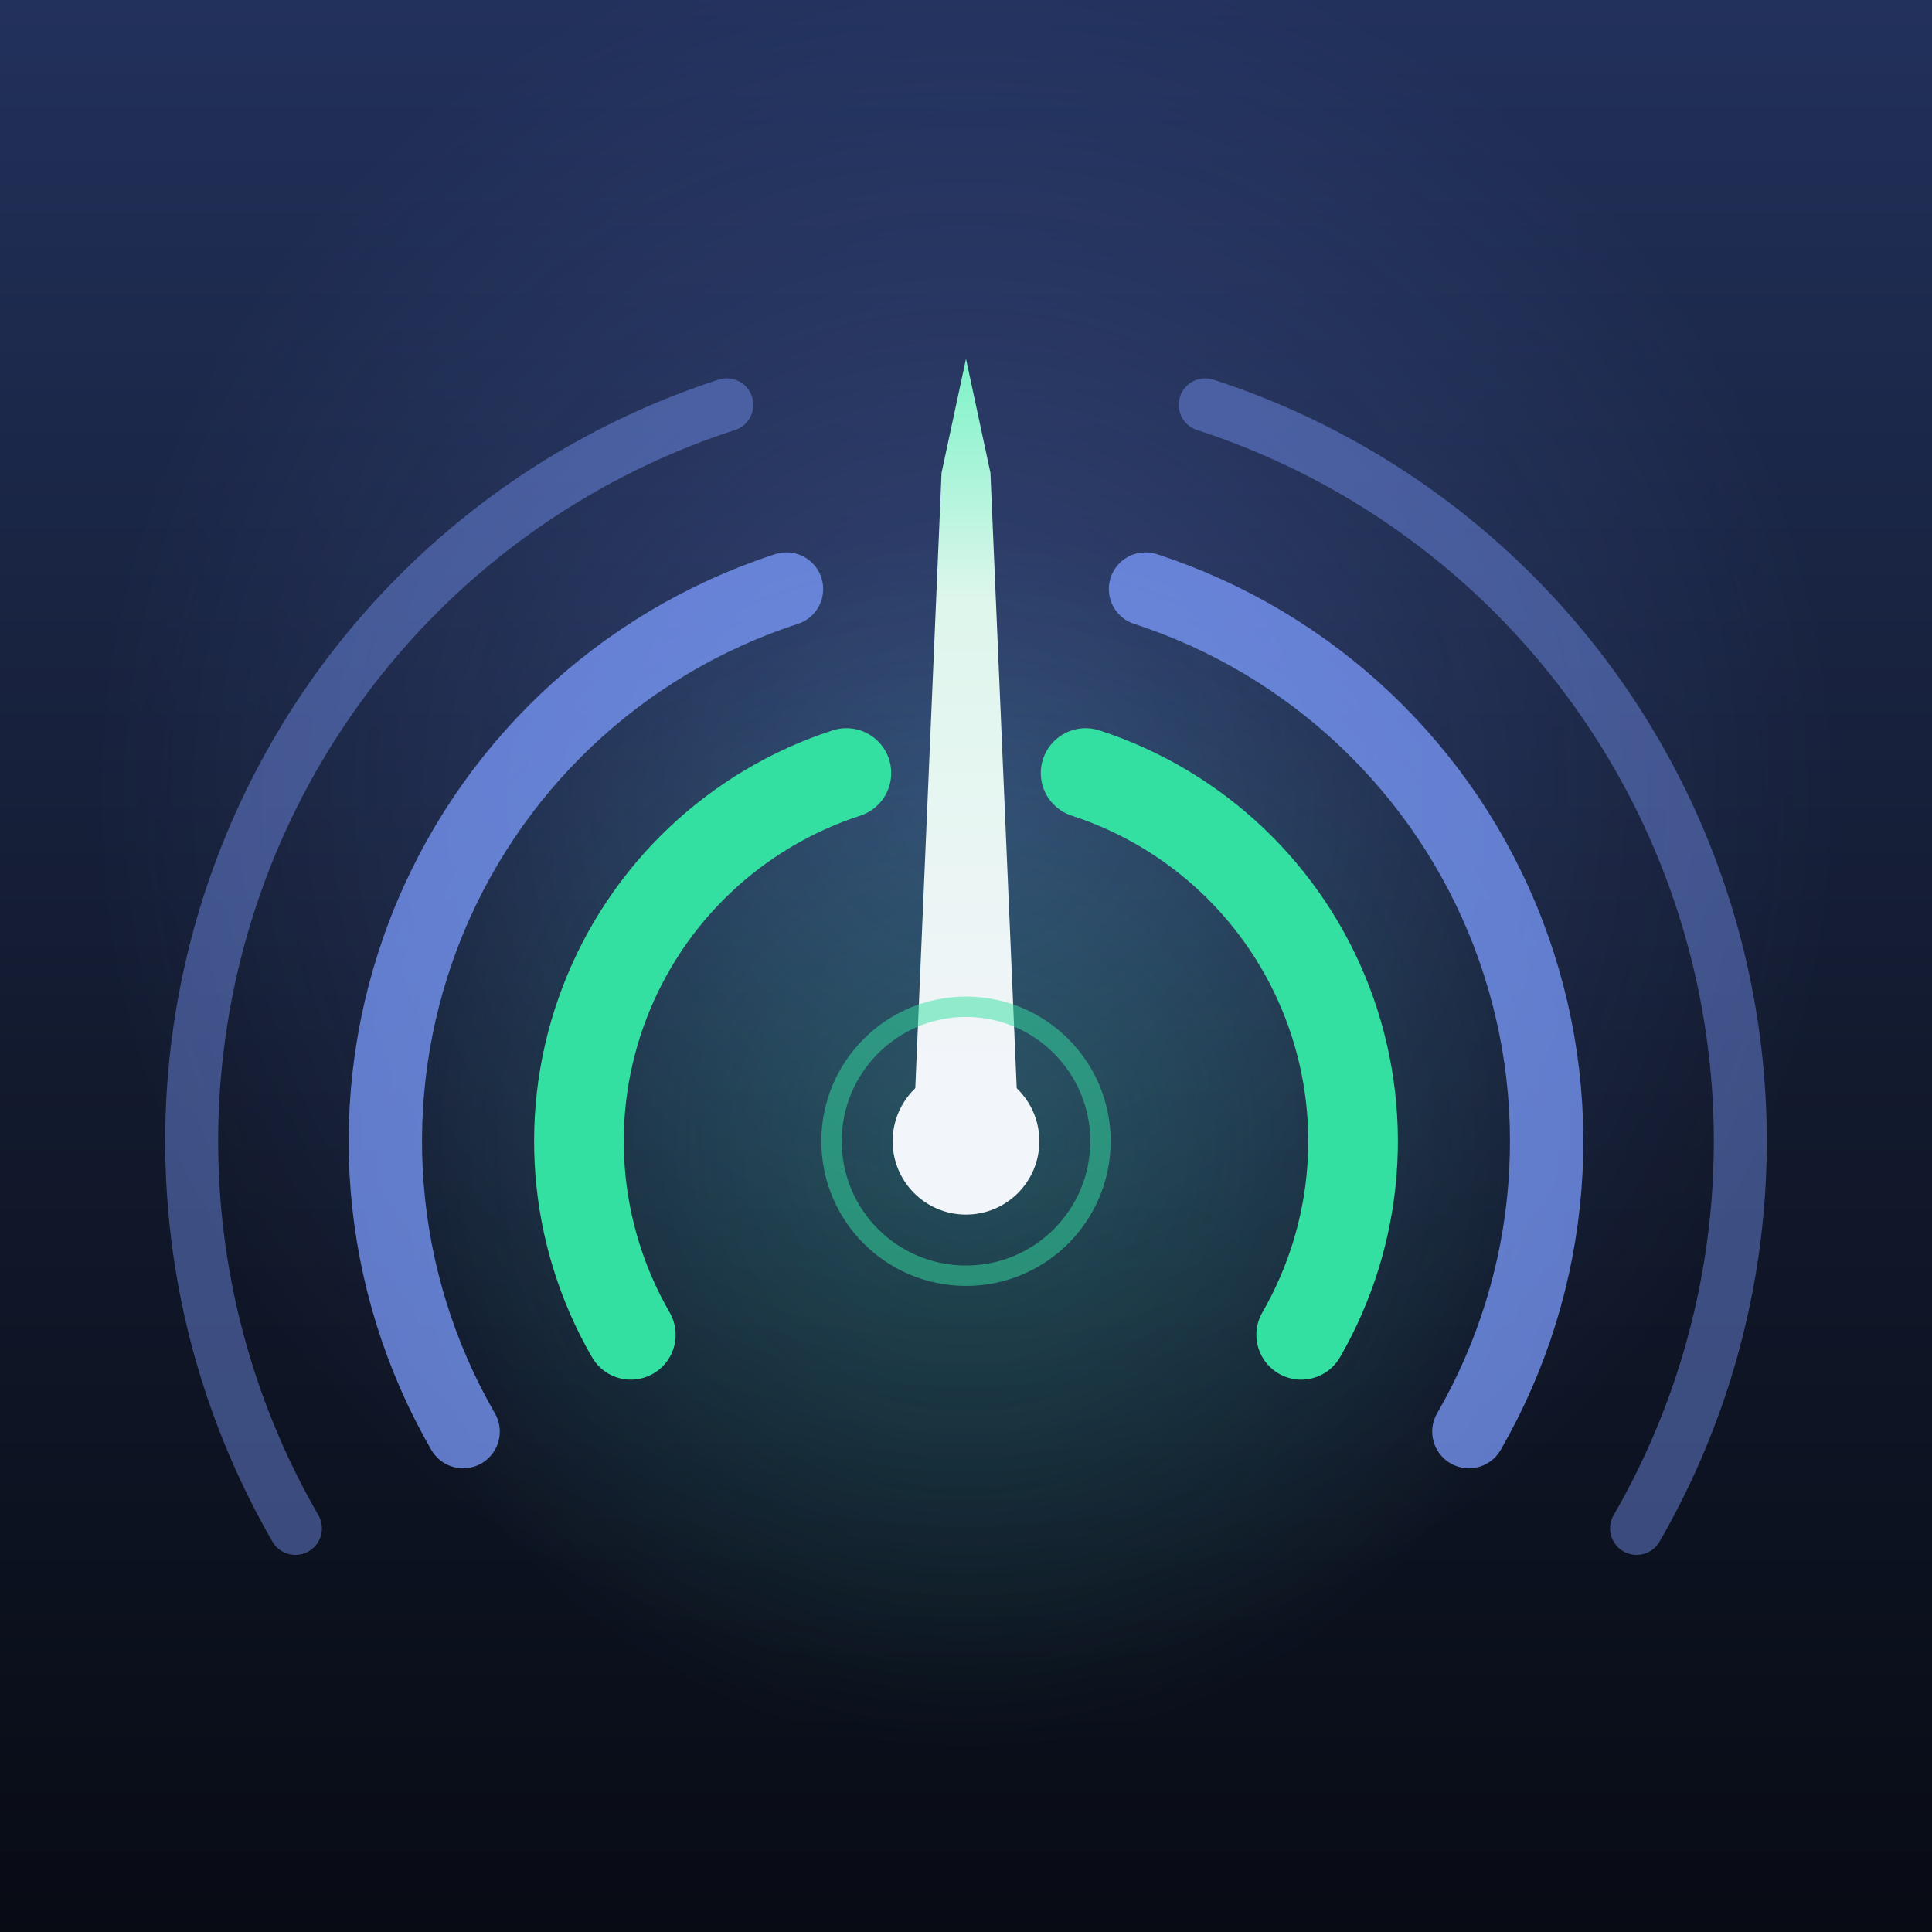
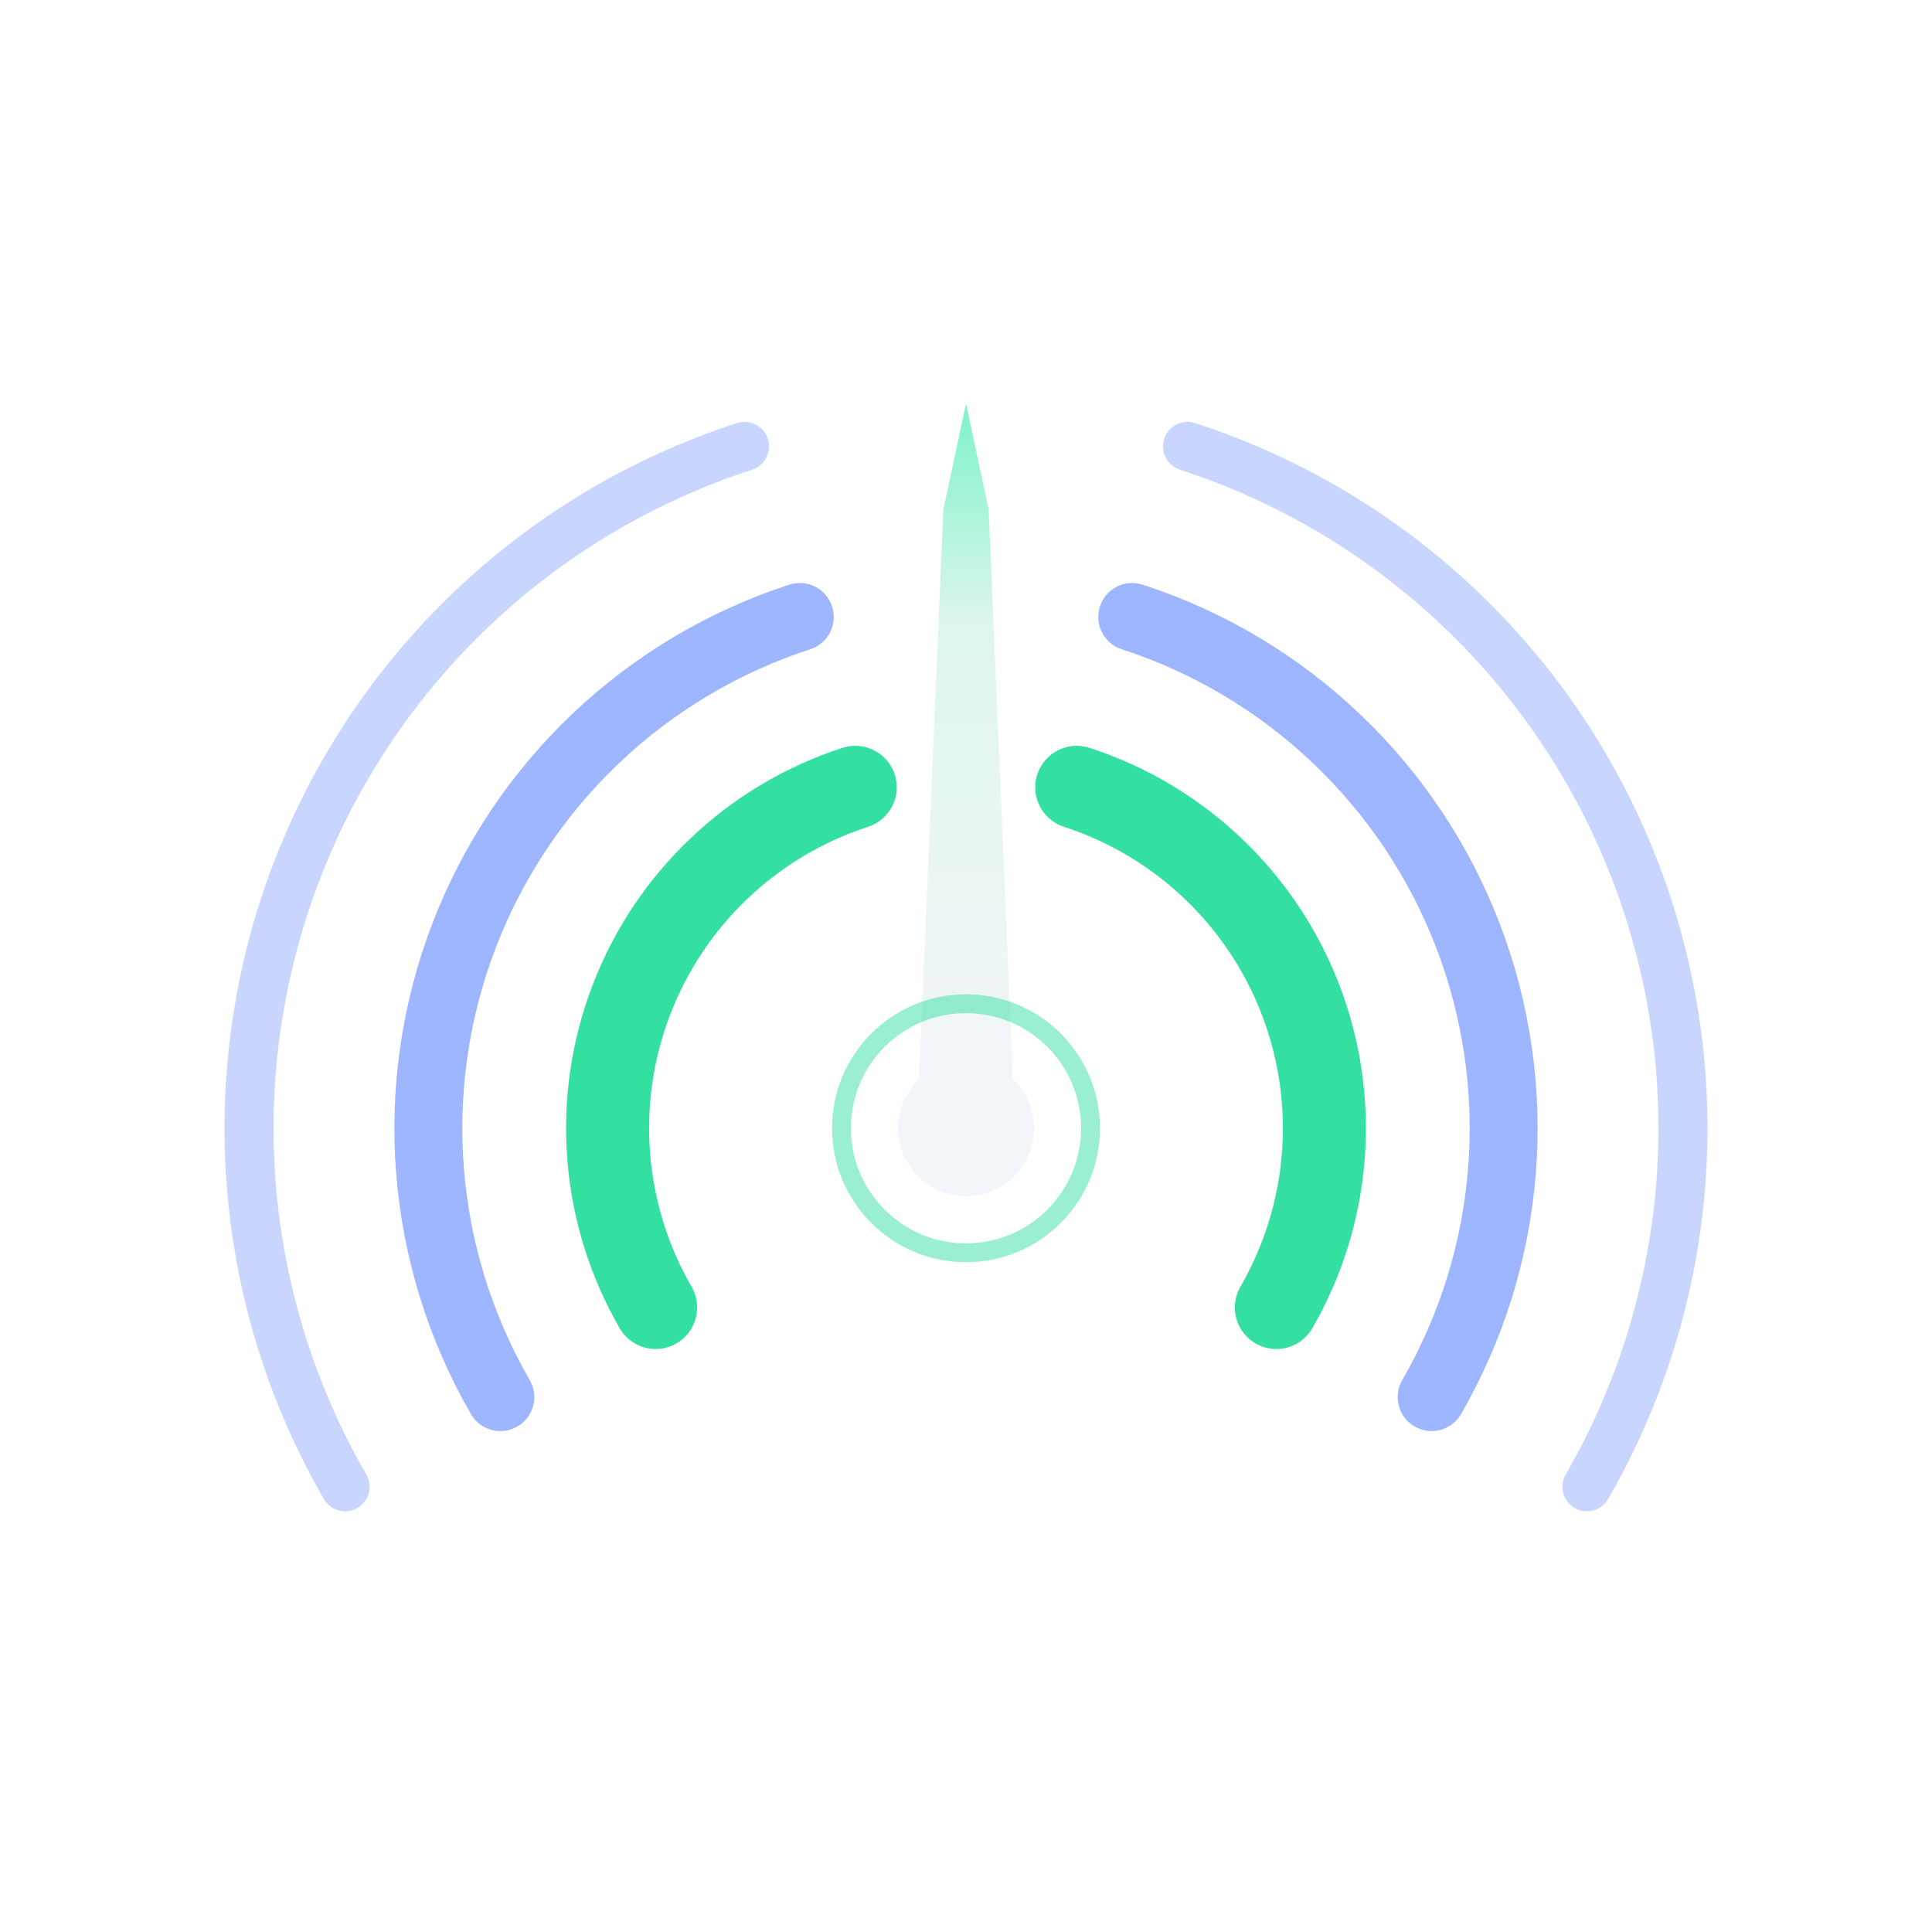
<svg xmlns="http://www.w3.org/2000/svg" width="1024" height="1024" viewBox="0 0 1024 1024">
  <defs>
-     <linearGradient id="bg" x1="0" y1="0" x2="0" y2="1">
-       <stop offset="0" stop-color="#22315C" />
-       <stop offset="0.55" stop-color="#121A2E" />
-       <stop offset="1" stop-color="#080B14" />
+     <linearGradient id="needle" x1="0" y1="0" x2="0" y2="0.9">
+       <stop offset="0" stop-color="#7DF3C8" />
+       <stop offset="0.34" stop-color="#DEF6EC" />
+       <stop offset="1" stop-color="#F2F5F9" />
    </linearGradient>
-     <radialGradient id="halo" gradientUnits="userSpaceOnUse" cx="512" cy="423.4" r="464.4">
-       <stop offset="0" stop-color="#7C9CFF" stop-opacity="0.28" />
-       <stop offset="0.55" stop-color="#7C9CFF" stop-opacity="0.11" />
-       <stop offset="1" stop-color="#7C9CFF" stop-opacity="0" />
-     </radialGradient>
-     <radialGradient id="glow" gradientUnits="userSpaceOnUse" cx="512" cy="604.9" r="324.0">
-       <stop offset="0" stop-color="#34E0A1" stop-opacity="0.20" />
-       <stop offset="1" stop-color="#34E0A1" stop-opacity="0" />
-     </radialGradient>
  </defs>
-   <rect width="1024" height="1024" fill="url(#bg)" />
-   <rect width="1024" height="1024" fill="url(#halo)" />
-   <rect width="1024" height="1024" fill="url(#glow)" />
-   <g transform="translate(512,512) scale(1.08) translate(-512,-512)">
-     <defs>
-       <linearGradient id="needle" x1="0" y1="0" x2="0" y2="0.9">
-         <stop offset="0" stop-color="#7DF3C8" />
-         <stop offset="0.34" stop-color="#DEF6EC" />
-         <stop offset="1" stop-color="#F2F5F9" />
-       </linearGradient>
-     </defs>
-     <g fill="none" stroke-linecap="round">
-       <g stroke="#7C9CFF" stroke-width="26" opacity="0.42">
-         <path d="M 629.4 236.6 A 380 380 0 0 1 841.1 788.0" />
-         <path d="M 394.6 236.6 A 380 380 0 0 0 182.9 788.0" />
-       </g>
-       <g stroke="#7C9CFF" stroke-width="36" opacity="0.74">
-         <path d="M 600.1 327.0 A 285 285 0 0 1 758.8 740.5" />
-         <path d="M 423.9 327.0 A 285 285 0 0 0 265.2 740.5" />
-       </g>
-       <g stroke="#34E0A1" stroke-width="44">
-         <path d="M 570.7 417.3 A 190 190 0 0 1 676.5 693.0" />
-         <path d="M 453.3 417.3 A 190 190 0 0 0 347.5 693.0" />
-       </g>
+   <g fill="none" stroke-linecap="round">
+     <g stroke="#7C9CFF" stroke-width="26" opacity="0.42">
+       <path d="M 629.4 236.6 A 380 380 0 0 1 841.1 788.0" />
+       <path d="M 394.6 236.6 A 380 380 0 0 0 182.9 788.0" />
    </g>
-     <path d="M 486 598 L 500 270 L 512 214 L 524 270 L 538 598 Z" fill="url(#needle)" />
-     <circle cx="512" cy="598" r="66" fill="none" stroke="#34E0A1" stroke-width="10" opacity="0.5" />
-     <circle cx="512" cy="598" r="36" fill="#F2F5F9" />
+     <g stroke="#7C9CFF" stroke-width="36" opacity="0.74">
+       <path d="M 600.1 327.0 A 285 285 0 0 1 758.8 740.5" />
+       <path d="M 423.9 327.0 A 285 285 0 0 0 265.2 740.5" />
+     </g>
+     <g stroke="#34E0A1" stroke-width="44">
+       <path d="M 570.7 417.3 A 190 190 0 0 1 676.5 693.0" />
+       <path d="M 453.3 417.3 A 190 190 0 0 0 347.5 693.0" />
+     </g>
  </g>
+   <path d="M 486 598 L 500 270 L 512 214 L 524 270 L 538 598 Z" fill="url(#needle)" />
+   <circle cx="512" cy="598" r="66" fill="none" stroke="#34E0A1" stroke-width="10" opacity="0.5" />
+   <circle cx="512" cy="598" r="36" fill="#F2F5F9" />
</svg>
